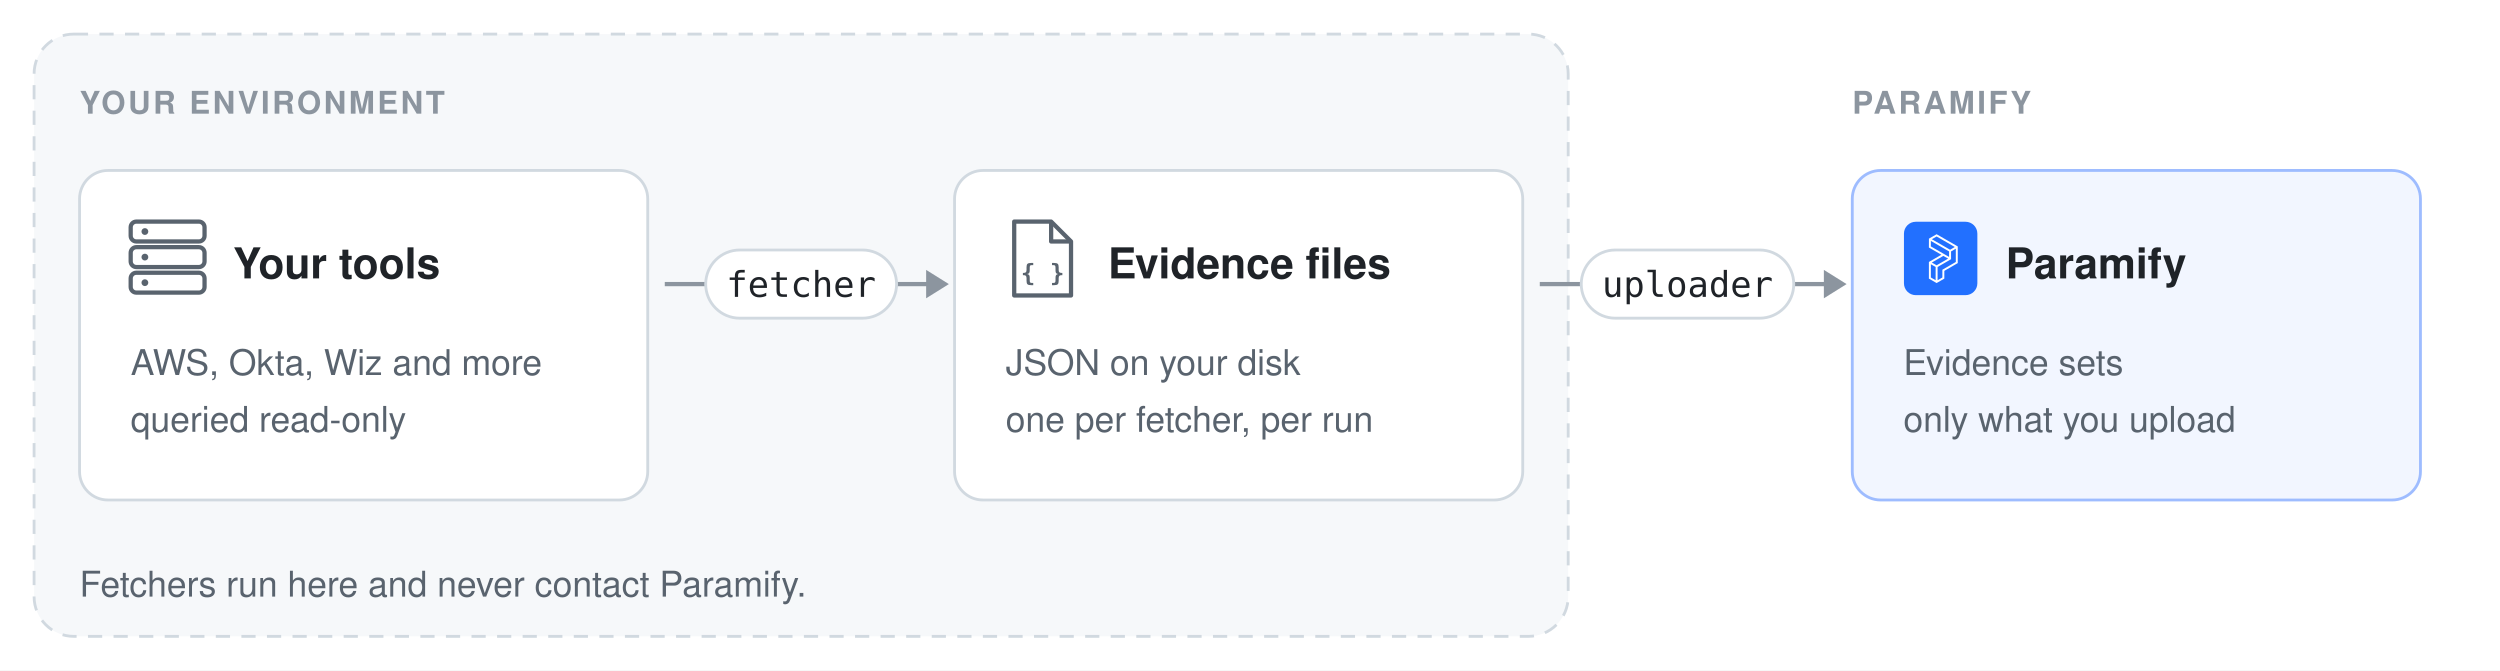
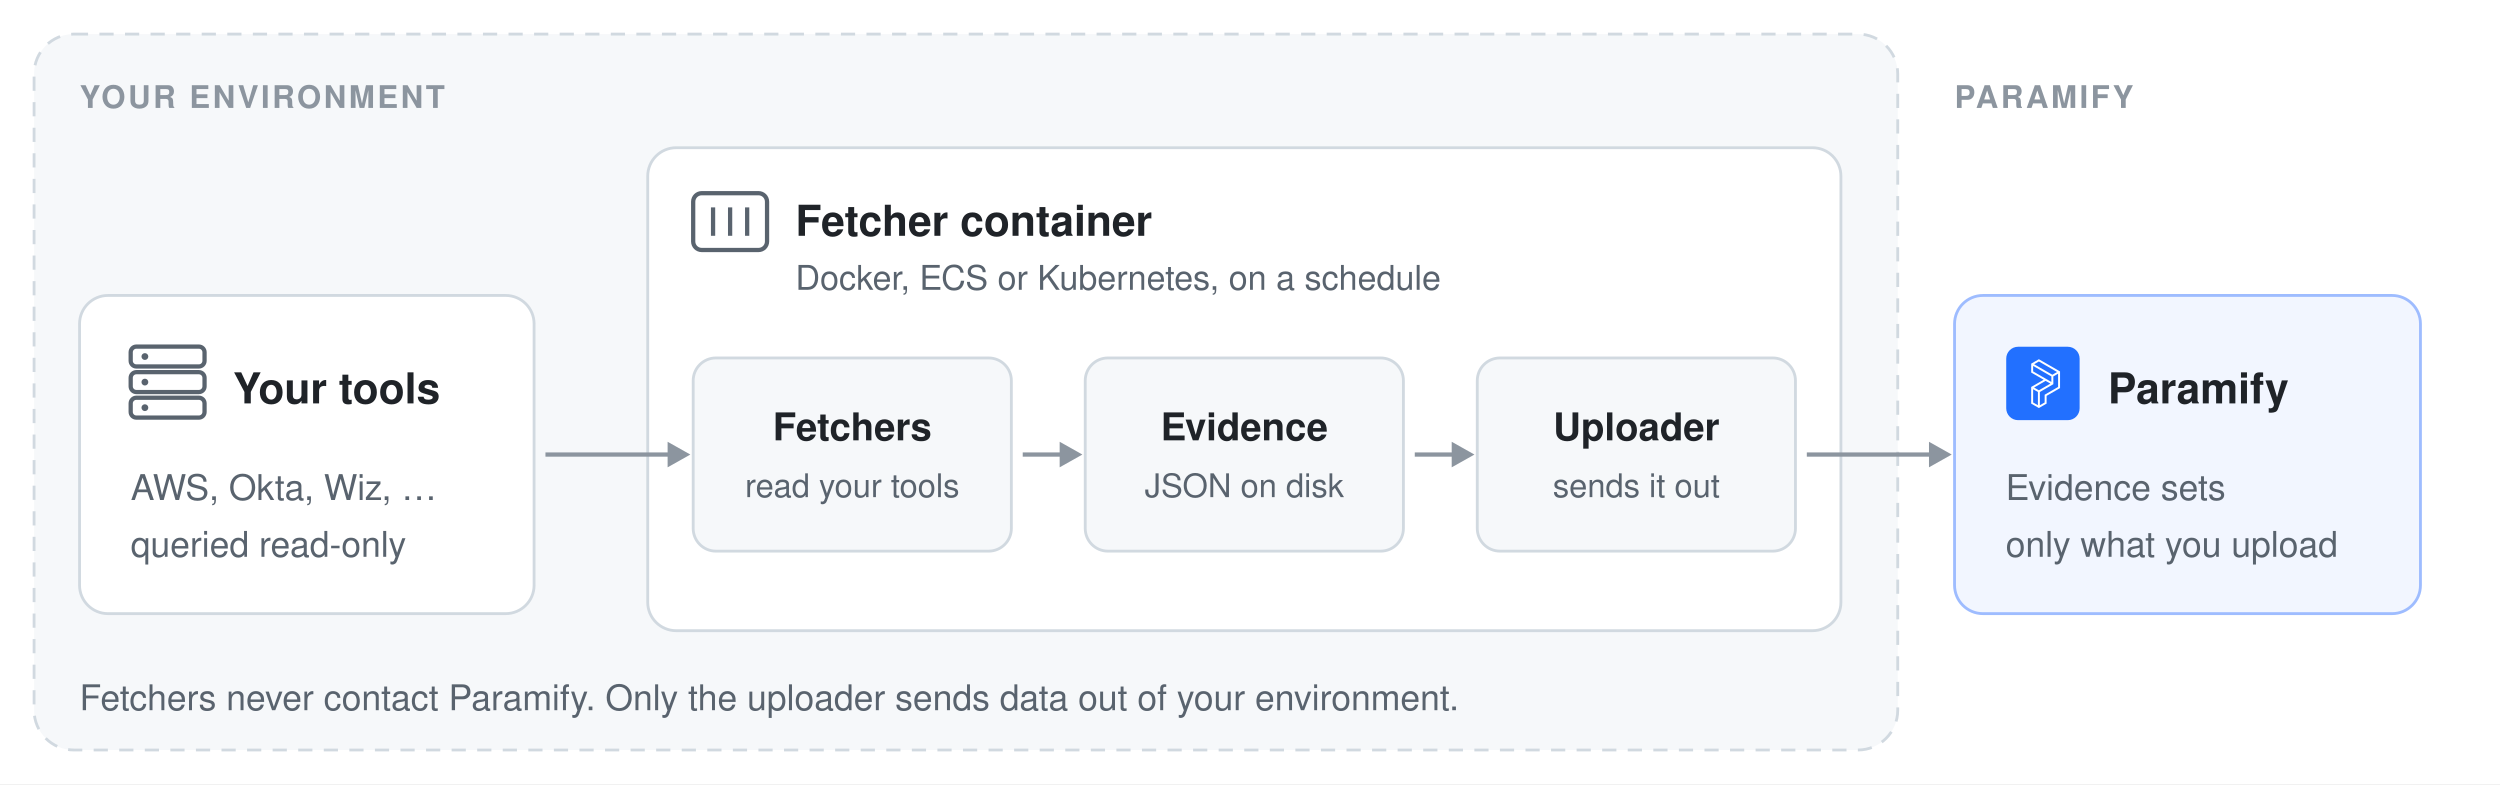
- <svg xmlns="http://www.w3.org/2000/svg" width="880" height="236" viewBox="0 0 880 236" role="img" aria-label="How a fetcher works: a fetcher reads your tools read-only and writes JSON evidence files to your disk; a separate uploader sends those files to Paramify. Fetchers never contact Paramify.">
-   <rect width="880" height="236" fill="#ffffff" />
-   <rect x="12" y="12" width="540" height="212" rx="14" fill="#f6f8fa" stroke="#d1d9e0" stroke-dasharray="5 4" />
-   <text x="28" y="40" font-family="system-ui,-apple-system,'Segoe UI',Helvetica,Arial,sans-serif" font-size="11" font-weight="600" fill="#8c959f" text-anchor="start" letter-spacing="0.08em">YOUR ENVIRONMENT</text>
-   <text x="652" y="40" font-family="system-ui,-apple-system,'Segoe UI',Helvetica,Arial,sans-serif" font-size="11" font-weight="600" fill="#8c959f" text-anchor="start" letter-spacing="0.08em">PARAMIFY</text>
-   <rect x="28" y="60" width="200" height="116" rx="10" fill="#ffffff" stroke="#d1d9e0" />
-   <rect x="46" y="78" width="26" height="7" rx="2" fill="none" stroke="#59636e" stroke-width="1.5" />
-   <circle cx="51" cy="81.5" r="1.2" fill="#59636e" />
-   <rect x="46" y="87" width="26" height="7" rx="2" fill="none" stroke="#59636e" stroke-width="1.5" />
-   <circle cx="51" cy="90.5" r="1.2" fill="#59636e" />
-   <rect x="46" y="96" width="26" height="7" rx="2" fill="none" stroke="#59636e" stroke-width="1.5" />
-   <circle cx="51" cy="99.5" r="1.2" fill="#59636e" />
-   <text x="82" y="98" font-family="system-ui,-apple-system,'Segoe UI',Helvetica,Arial,sans-serif" font-size="15" font-weight="600" fill="#1f2328" text-anchor="start">Your tools</text>
-   <text x="46" y="132" font-family="system-ui,-apple-system,'Segoe UI',Helvetica,Arial,sans-serif" font-size="12.5" font-weight="400" fill="#59636e" text-anchor="start">AWS, Okta, Wiz and more</text>
-   <text x="46" y="152" font-family="system-ui,-apple-system,'Segoe UI',Helvetica,Arial,sans-serif" font-size="12.5" font-weight="400" fill="#59636e" text-anchor="start">queried read-only</text>
-   <rect x="336" y="60" width="200" height="116" rx="10" fill="#ffffff" stroke="#d1d9e0" />
-   <path d="M357 78 H370 L377 85 V104 H357 Z" fill="none" stroke="#59636e" stroke-width="1.5" stroke-linejoin="round" />
-   <path d="M370 78 V85 H377" fill="none" stroke="#59636e" stroke-width="1.5" stroke-linejoin="round" />
-   <text x="367" y="99" font-family="ui-monospace,SFMono-Regular,'SF Mono',Menlo,Consolas,monospace" font-size="8.5" font-weight="700" fill="#59636e" text-anchor="middle">{ }</text>
-   <text x="390" y="98" font-family="system-ui,-apple-system,'Segoe UI',Helvetica,Arial,sans-serif" font-size="15" font-weight="600" fill="#1f2328" text-anchor="start">Evidence files</text>
-   <text x="354" y="132" font-family="system-ui,-apple-system,'Segoe UI',Helvetica,Arial,sans-serif" font-size="12.5" font-weight="400" fill="#59636e" text-anchor="start">JSON on your disk</text>
-   <text x="354" y="152" font-family="system-ui,-apple-system,'Segoe UI',Helvetica,Arial,sans-serif" font-size="12.5" font-weight="400" fill="#59636e" text-anchor="start">one per fetcher, per run</text>
-   <rect x="652" y="60" width="200" height="116" rx="10" fill="#f2f6ff" stroke="#9ebcff" />
-   <g transform="translate(670,78) scale(0.19)">
+ <svg xmlns="http://www.w3.org/2000/svg" width="880" height="276" viewBox="0 0 880 276" role="img" aria-label="How it runs: a container deployed in your environment runs on a schedule. Inside it, the fetchers read your tools read-only and write JSON evidence files to disk, then the uploader sends those files to Paramify. Fetchers never contact Paramify; only the uploader sends data out.">
+   <rect width="880" height="276" fill="#ffffff" />
+   <rect x="12" y="12" width="656" height="252" rx="14" fill="#f6f8fa" stroke="#d1d9e0" stroke-dasharray="5 4" />
+   <text x="28" y="38" font-family="system-ui,-apple-system,'Segoe UI',Helvetica,Arial,sans-serif" font-size="11" font-weight="600" fill="#8c959f" text-anchor="start" letter-spacing="0.08em">YOUR ENVIRONMENT</text>
+   <text x="688" y="38" font-family="system-ui,-apple-system,'Segoe UI',Helvetica,Arial,sans-serif" font-size="11" font-weight="600" fill="#8c959f" text-anchor="start" letter-spacing="0.08em">PARAMIFY</text>
+   <rect x="28" y="104" width="160" height="112" rx="10" fill="#ffffff" stroke="#d1d9e0" />
+   <rect x="46" y="122" width="26" height="7" rx="2" fill="none" stroke="#59636e" stroke-width="1.5" />
+   <circle cx="51" cy="125.5" r="1.2" fill="#59636e" />
+   <rect x="46" y="131" width="26" height="7" rx="2" fill="none" stroke="#59636e" stroke-width="1.5" />
+   <circle cx="51" cy="134.5" r="1.2" fill="#59636e" />
+   <rect x="46" y="140" width="26" height="7" rx="2" fill="none" stroke="#59636e" stroke-width="1.5" />
+   <circle cx="51" cy="143.5" r="1.2" fill="#59636e" />
+   <text x="82" y="142" font-family="system-ui,-apple-system,'Segoe UI',Helvetica,Arial,sans-serif" font-size="15" font-weight="600" fill="#1f2328" text-anchor="start">Your tools</text>
+   <text x="46" y="176" font-family="system-ui,-apple-system,'Segoe UI',Helvetica,Arial,sans-serif" font-size="12.5" font-weight="400" fill="#59636e" text-anchor="start">AWS, Okta, Wiz, …</text>
+   <text x="46" y="196" font-family="system-ui,-apple-system,'Segoe UI',Helvetica,Arial,sans-serif" font-size="12.5" font-weight="400" fill="#59636e" text-anchor="start">queried read-only</text>
+   <rect x="228" y="52" width="420" height="170" rx="10" fill="#ffffff" stroke="#d1d9e0" />
+   <rect x="244" y="68" width="26" height="20" rx="3" fill="none" stroke="#59636e" stroke-width="1.5" />
+   <line x1="251" y1="73" x2="251" y2="83" stroke="#59636e" stroke-width="1.5" />
+   <line x1="257" y1="73" x2="257" y2="83" stroke="#59636e" stroke-width="1.5" />
+   <line x1="263" y1="73" x2="263" y2="83" stroke="#59636e" stroke-width="1.5" />
+   <text x="280" y="83" font-family="system-ui,-apple-system,'Segoe UI',Helvetica,Arial,sans-serif" font-size="15" font-weight="600" fill="#1f2328" text-anchor="start">Fetcher container</text>
+   <text x="280" y="102" font-family="system-ui,-apple-system,'Segoe UI',Helvetica,Arial,sans-serif" font-size="12" font-weight="400" fill="#59636e" text-anchor="start">Docker, ECS or Kubernetes, on a schedule</text>
+   <rect x="244" y="126.0" width="112" height="68" rx="8" fill="#f6f8fa" stroke="#d1d9e0" />
+   <text x="300.0" y="155.0" font-family="system-ui,-apple-system,'Segoe UI',Helvetica,Arial,sans-serif" font-size="13.5" font-weight="600" fill="#1f2328" text-anchor="middle">Fetchers</text>
+   <text x="300.0" y="175.0" font-family="system-ui,-apple-system,'Segoe UI',Helvetica,Arial,sans-serif" font-size="11.5" font-weight="400" fill="#59636e" text-anchor="middle">read your tools</text>
+   <rect x="382" y="126.0" width="112" height="68" rx="8" fill="#f6f8fa" stroke="#d1d9e0" />
+   <text x="438.0" y="155.0" font-family="system-ui,-apple-system,'Segoe UI',Helvetica,Arial,sans-serif" font-size="13.5" font-weight="600" fill="#1f2328" text-anchor="middle">Evidence</text>
+   <text x="438.0" y="175.0" font-family="system-ui,-apple-system,'Segoe UI',Helvetica,Arial,sans-serif" font-size="11.5" font-weight="400" fill="#59636e" text-anchor="middle">JSON on disk</text>
+   <rect x="520" y="126.0" width="112" height="68" rx="8" fill="#f6f8fa" stroke="#d1d9e0" />
+   <text x="576.0" y="155.0" font-family="system-ui,-apple-system,'Segoe UI',Helvetica,Arial,sans-serif" font-size="13.5" font-weight="600" fill="#1f2328" text-anchor="middle">Uploader</text>
+   <text x="576.0" y="175.0" font-family="system-ui,-apple-system,'Segoe UI',Helvetica,Arial,sans-serif" font-size="11.5" font-weight="400" fill="#59636e" text-anchor="middle">sends it out</text>
+   <line x1="192" y1="160" x2="236" y2="160" stroke="#8c959f" stroke-width="1.5" />
+   <path d="M235 155.5 L243 160 L235 164.5 Z" fill="#8c959f" />
+   <line x1="360" y1="160" x2="374" y2="160" stroke="#8c959f" stroke-width="1.5" />
+   <path d="M373 155.5 L381 160 L373 164.5 Z" fill="#8c959f" />
+   <line x1="498" y1="160" x2="512" y2="160" stroke="#8c959f" stroke-width="1.5" />
+   <path d="M511 155.5 L519 160 L511 164.5 Z" fill="#8c959f" />
+   <line x1="636" y1="160" x2="680" y2="160" stroke="#8c959f" stroke-width="1.5" />
+   <path d="M679 155.5 L687 160 L679 164.5 Z" fill="#8c959f" />
+   <rect x="688" y="104" width="164" height="112" rx="10" fill="#f2f6ff" stroke="#9ebcff" />
+   <g transform="translate(706,122) scale(0.19)">
    <rect x="1" y="0.3" width="136" height="136" rx="22" fill="#2270ff" />
    <path d="M98.889 44.959L61.512 23.389L49.073 30.574L47.273 31.619V33.709L47.215 48.05L70.367 61.419L49.029 73.742L47.215 74.787V105.618L59.698 112.832L61.512 113.877L63.327 112.832L75.81 105.618V91.277L100.704 76.907V46.018L98.889 44.959ZM61.512 27.584L95.246 47.063L86.45 52.144L52.716 32.664L61.527 27.584H61.512ZM50.844 45.96L50.887 35.814L84.621 55.279V57.993V65.469L73.981 59.329L50.829 45.96H50.844ZM73.996 63.524L82.821 68.618L61.512 80.942L52.658 75.832L73.996 63.524ZM59.698 108.637L50.844 103.528V78.982L59.698 84.092V108.637ZM97.075 74.817L72.181 89.187V103.528L63.327 108.637V84.092L86.479 70.723L88.264 69.693H88.293V67.573L88.264 55.293L97.075 50.199V74.817Z" fill="#ffffff" />
  </g>
-   <text x="706" y="98" font-family="system-ui,-apple-system,'Segoe UI',Helvetica,Arial,sans-serif" font-size="15" font-weight="600" fill="#1f2328" text-anchor="start">Paramify</text>
-   <text x="670" y="132" font-family="system-ui,-apple-system,'Segoe UI',Helvetica,Arial,sans-serif" font-size="12.5" font-weight="400" fill="#59636e" text-anchor="start">Evidence sets</text>
-   <text x="670" y="152" font-family="system-ui,-apple-system,'Segoe UI',Helvetica,Arial,sans-serif" font-size="12.5" font-weight="400" fill="#59636e" text-anchor="start">only what you upload</text>
-   <line x1="234" y1="100" x2="327" y2="100" stroke="#8c959f" stroke-width="1.5" />
-   <path d="M326 95 L334 100 L326 105 Z" fill="#8c959f" />
-   <rect x="248.4" y="88" width="67.2" height="24" rx="12" fill="#ffffff" stroke="#d1d9e0" />
-   <text x="282.0" y="104.5" font-family="ui-monospace,SFMono-Regular,'SF Mono',Menlo,Consolas,monospace" font-size="12.5" font-weight="500" fill="#1f2328" text-anchor="middle">fetcher</text>
-   <line x1="542" y1="100" x2="643" y2="100" stroke="#8c959f" stroke-width="1.5" />
-   <path d="M642 95 L650 100 L642 105 Z" fill="#8c959f" />
-   <rect x="556.6" y="88" width="74.8" height="24" rx="12" fill="#ffffff" stroke="#d1d9e0" />
-   <text x="594.0" y="104.5" font-family="ui-monospace,SFMono-Regular,'SF Mono',Menlo,Consolas,monospace" font-size="12.5" font-weight="500" fill="#1f2328" text-anchor="middle">uploader</text>
-   <text x="28" y="210" font-family="system-ui,-apple-system,'Segoe UI',Helvetica,Arial,sans-serif" font-size="12.5" font-weight="400" fill="#59636e" text-anchor="start">Fetchers run here and never contact Paramify.</text>
+   <text x="742" y="142" font-family="system-ui,-apple-system,'Segoe UI',Helvetica,Arial,sans-serif" font-size="15" font-weight="600" fill="#1f2328" text-anchor="start">Paramify</text>
+   <text x="706" y="176" font-family="system-ui,-apple-system,'Segoe UI',Helvetica,Arial,sans-serif" font-size="12.5" font-weight="400" fill="#59636e" text-anchor="start">Evidence sets</text>
+   <text x="706" y="196" font-family="system-ui,-apple-system,'Segoe UI',Helvetica,Arial,sans-serif" font-size="12.5" font-weight="400" fill="#59636e" text-anchor="start">only what you upload</text>
+   <text x="28" y="250" font-family="system-ui,-apple-system,'Segoe UI',Helvetica,Arial,sans-serif" font-size="12.5" font-weight="400" fill="#59636e" text-anchor="start">Fetchers never contact Paramify. Only the uploader sends data out of your environment.</text>
</svg>
